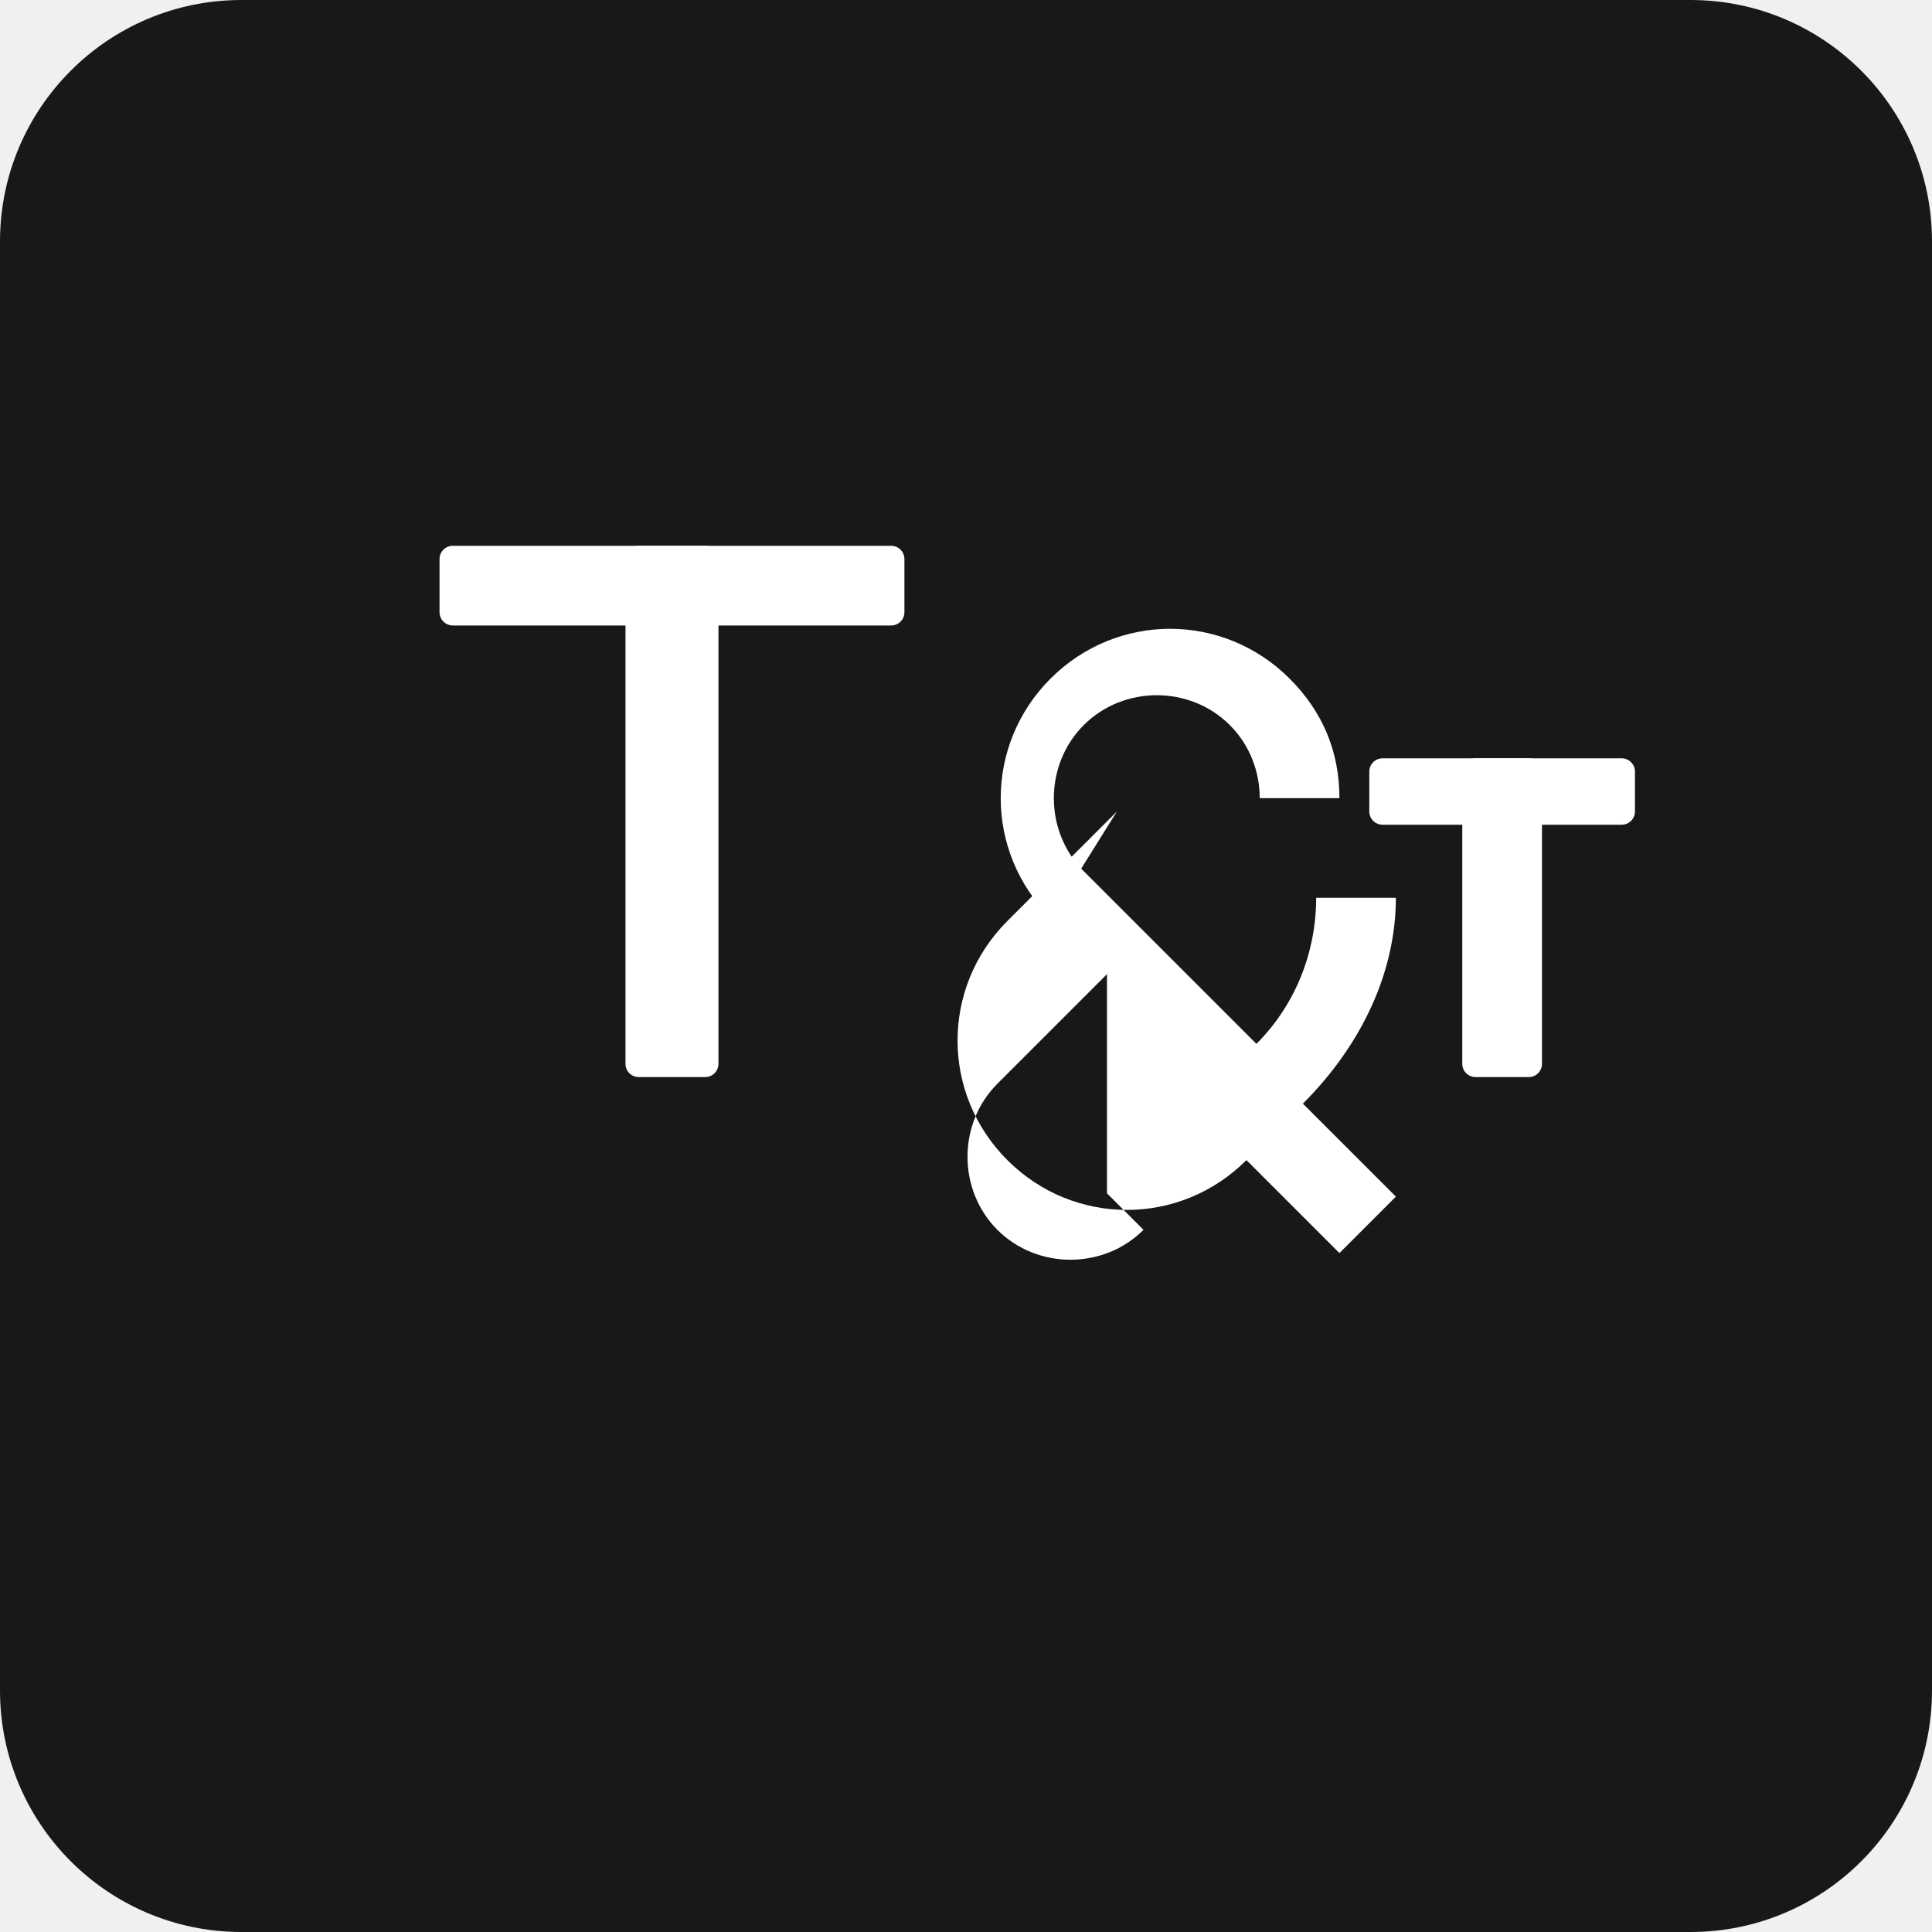
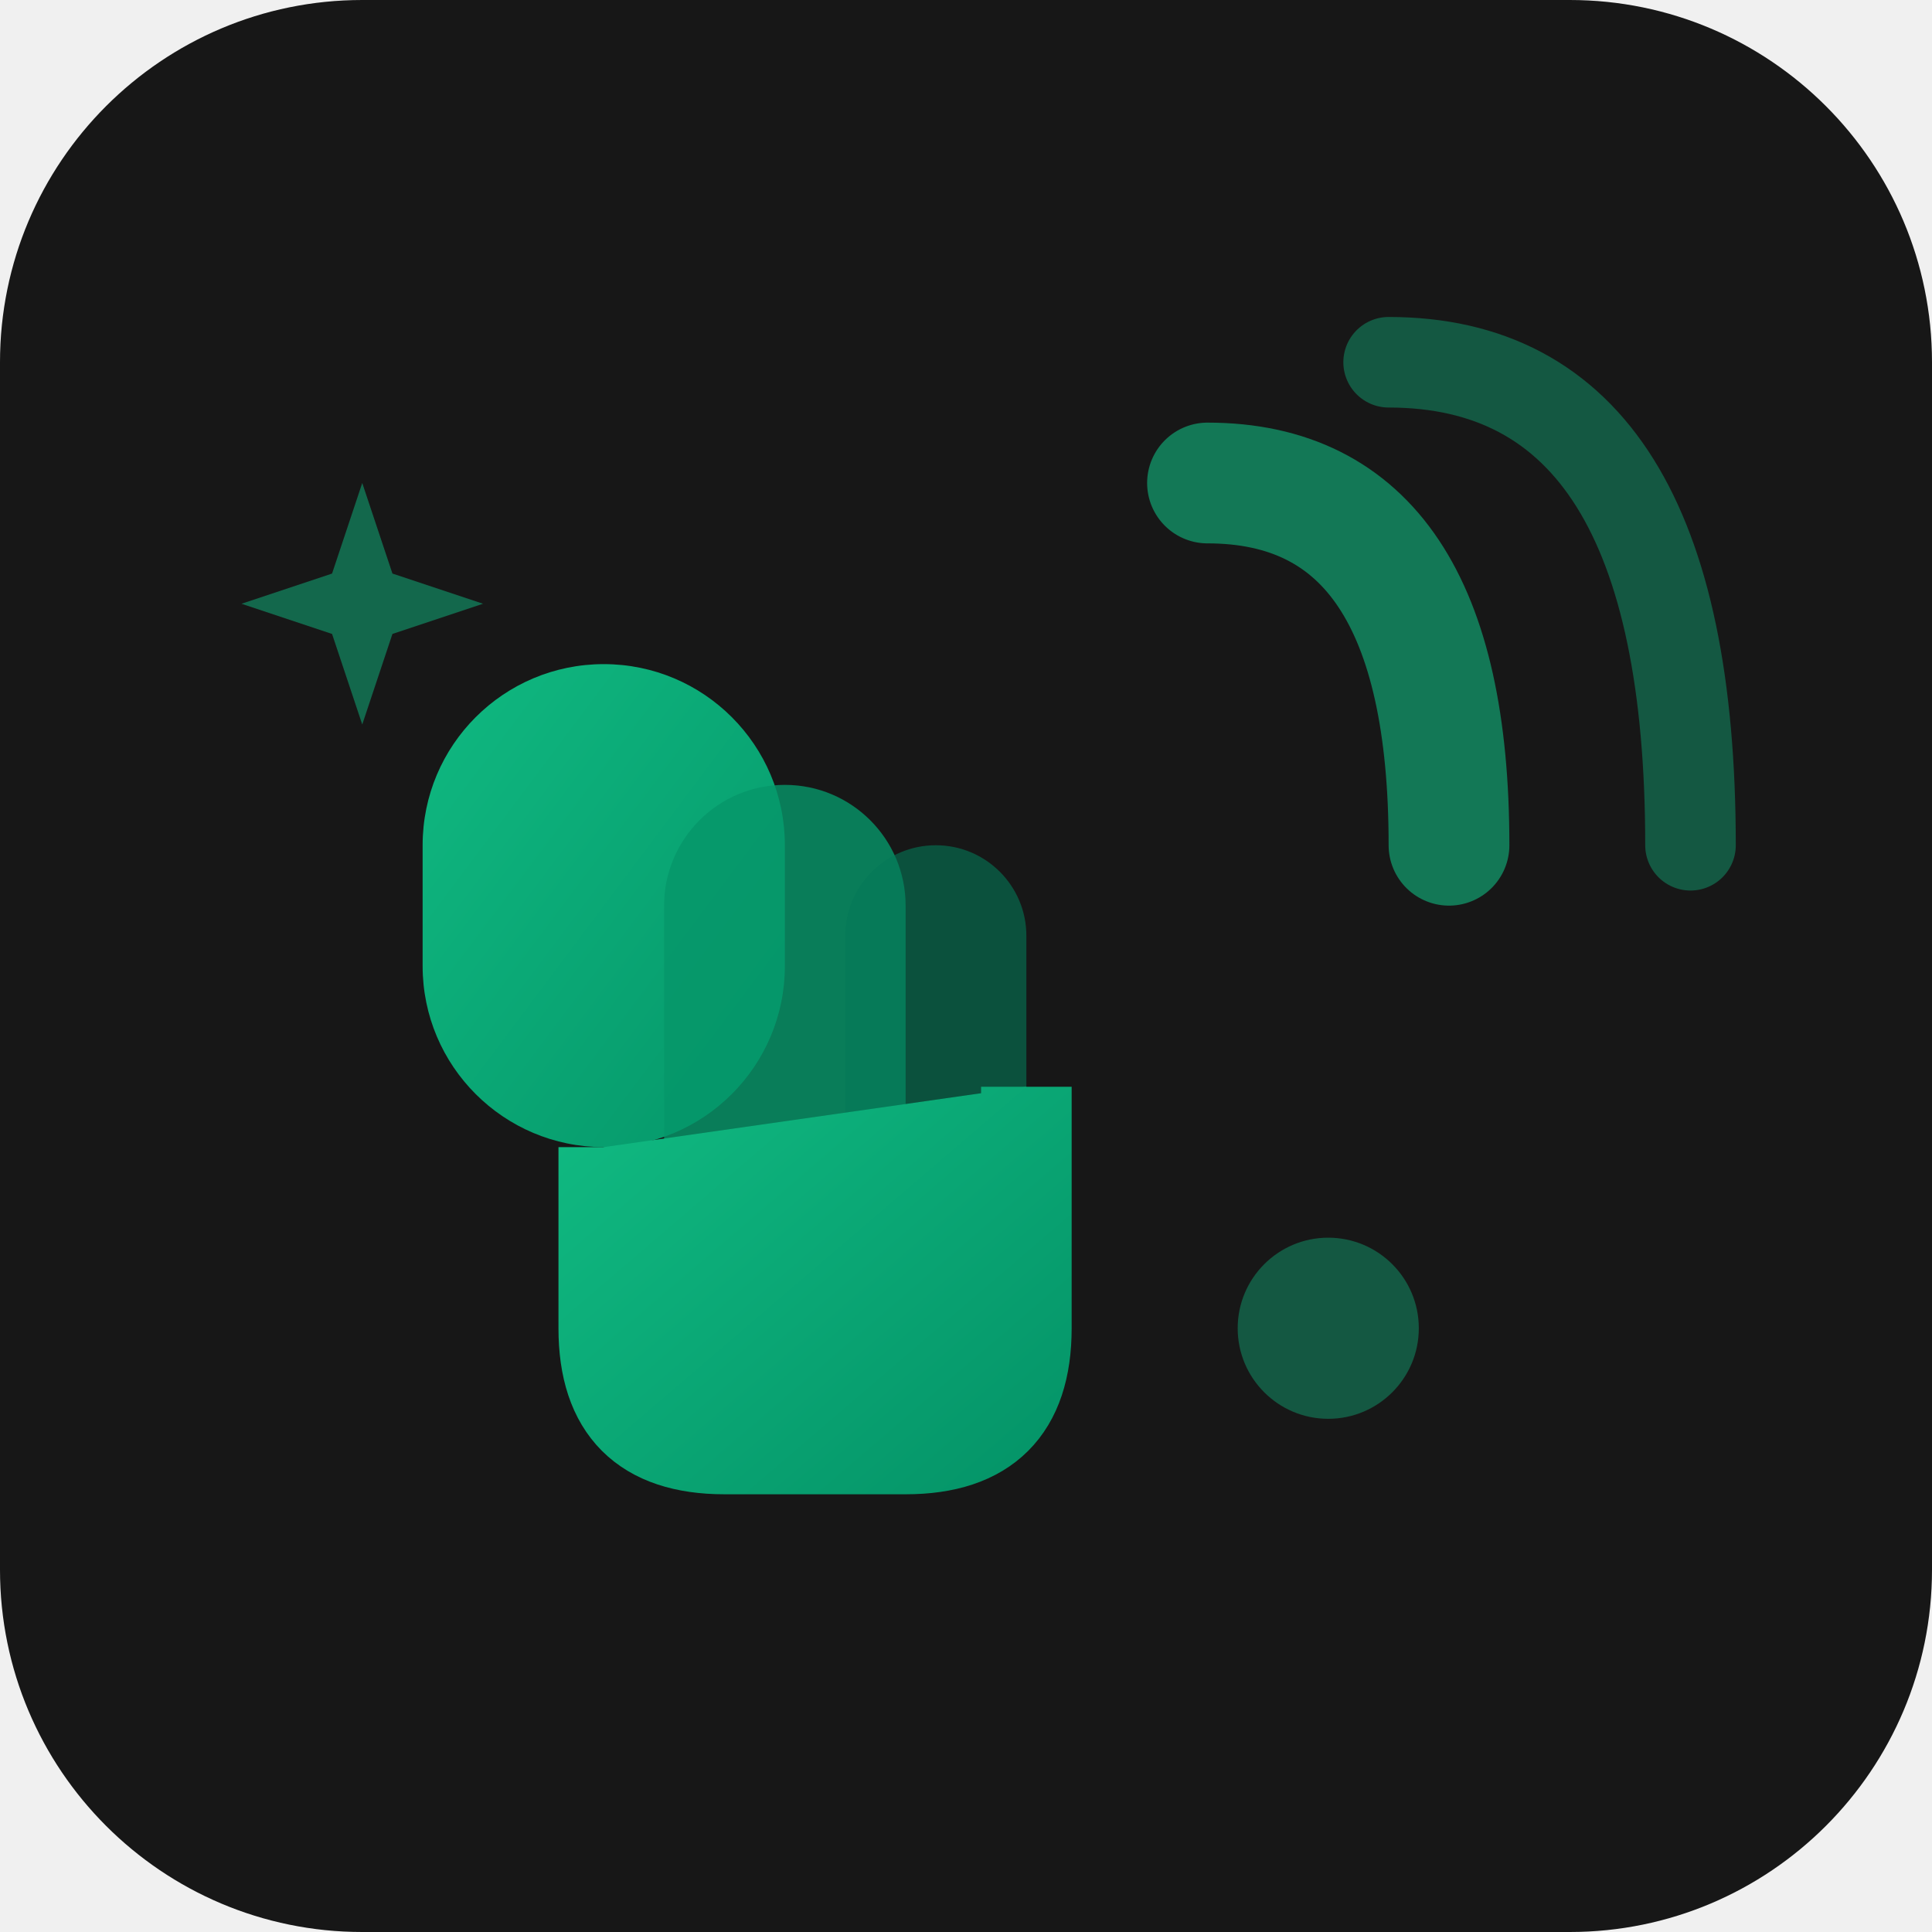
<svg xmlns="http://www.w3.org/2000/svg" viewBox="0 0 32 32">
-   <rect width="32" height="32" rx="4" fill="#18181b" />
-   <g fill="#ffffff" transform="translate(2, 2) scale(0.055)">
-     <rect x="96" y="128" width="140" height="24" rx="4" />
-     <rect x="152" y="128" width="28" height="160" rx="4" />
-     <path d="M280 240c-20-20-20-52 0-72s52-20 72 0c10 10 15 22 15 36h-24c0-8-3-16-9-22-12-12-32-12-44 0s-12 32 0 44l52 52c12-12 18-28 18-44h24c0 22-10 44-28 62l28 28-17 17-28-28c-20 20-52 20-72 0s-20-52 0-72l33-33zm17 17l-33 33c-12 12-12 32 0 44s32 12 44 0l-11-11z" />
-     <rect x="376" y="192" width="80" height="20" rx="4" />
-     <rect x="404" y="192" width="24" height="96" rx="4" />
-   </g>
+   <defs>
+     <linearGradient id="grad" x1="0%" y1="0%" x2="100%" y2="100%">
+       <stop offset="0%" style="stop-color:#10b981" />
+       <stop offset="100%" style="stop-color:#059669" />
+     </linearGradient>
+   </defs>
+   <rect width="32" height="32" rx="6" fill="#171717" />
+   <path d="M 20 8 Q 24 8 24 14" stroke="#10b981" stroke-width="2" fill="none" stroke-linecap="round" opacity="0.6" />
+   <path d="M 23 6 Q 28 6 28 14" stroke="#10b981" stroke-width="1.5" fill="none" stroke-linecap="round" opacity="0.4" />
+   <circle cx="10" cy="14" r="2" fill="url(#grad)" />
+   <rect x="7" y="11" width="6" height="8" rx="3" fill="url(#grad)" />
+   <rect x="11" y="13" width="4" height="9" rx="2" fill="#059669" opacity="0.8" />
+   <rect x="14" y="14" width="3" height="8" rx="1.5" fill="#047857" opacity="0.6" />
+   <path d="M 10 19 L 10 22 Q 10 24 12 24 L 15 24 Q 17 24 17 22 L 17 18" fill="url(#grad)" stroke="url(#grad)" stroke-width="1.5" />
+   <path d="M 6 8 L 6.5 9.5 L 8 10 L 6.5 10.5 L 6 12 L 5.5 10.5 L 4 10 L 5.5 9.5 Z" fill="#10b981" opacity="0.5" />
+   <circle cx="22" cy="22" r="1.5" fill="#10b981" opacity="0.4" />
</svg>
